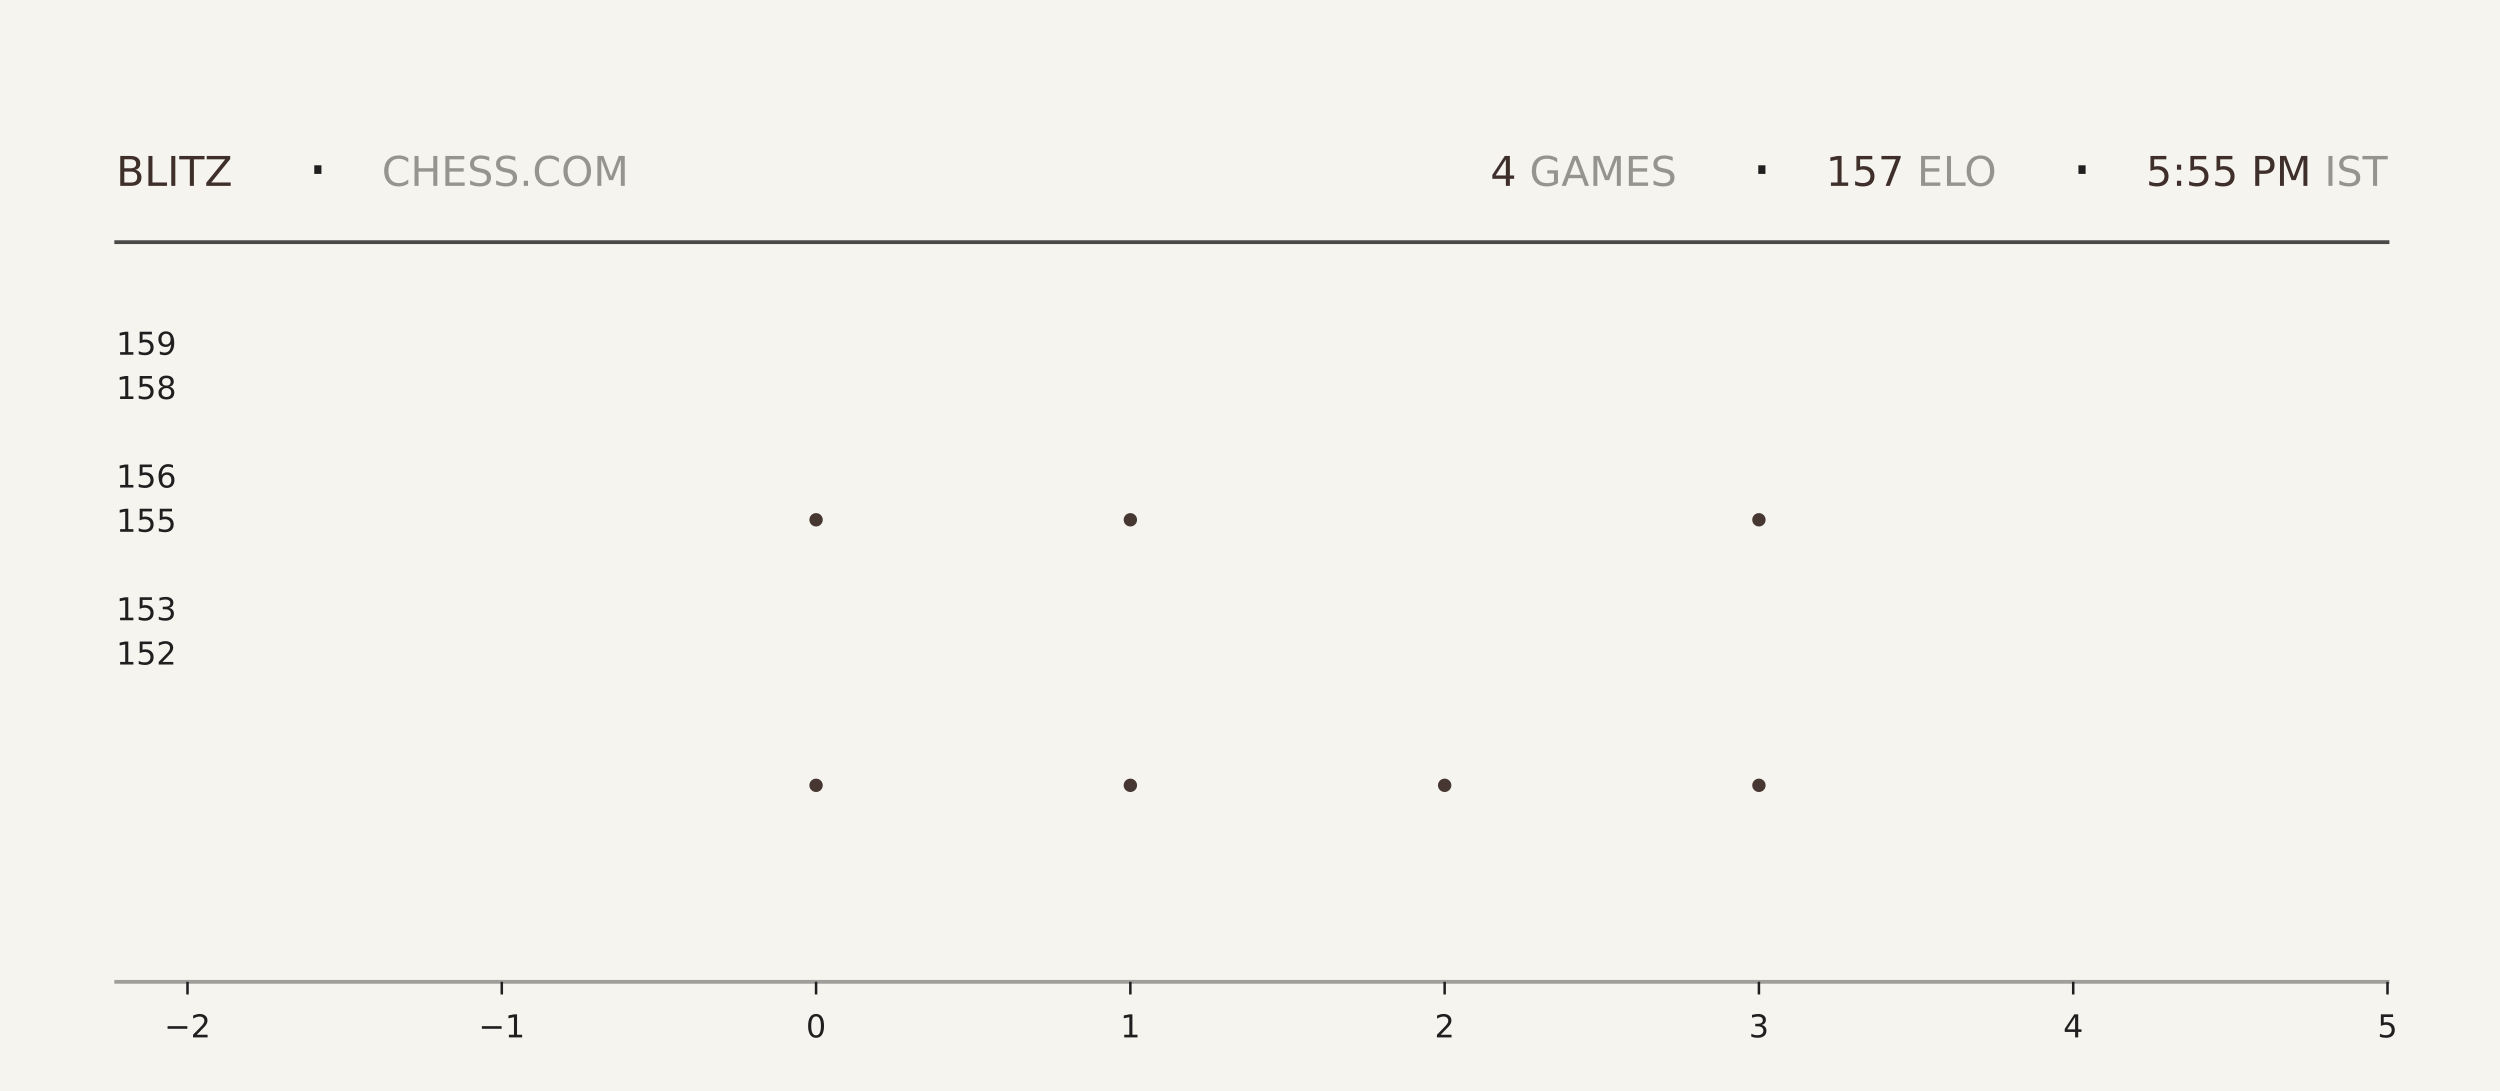
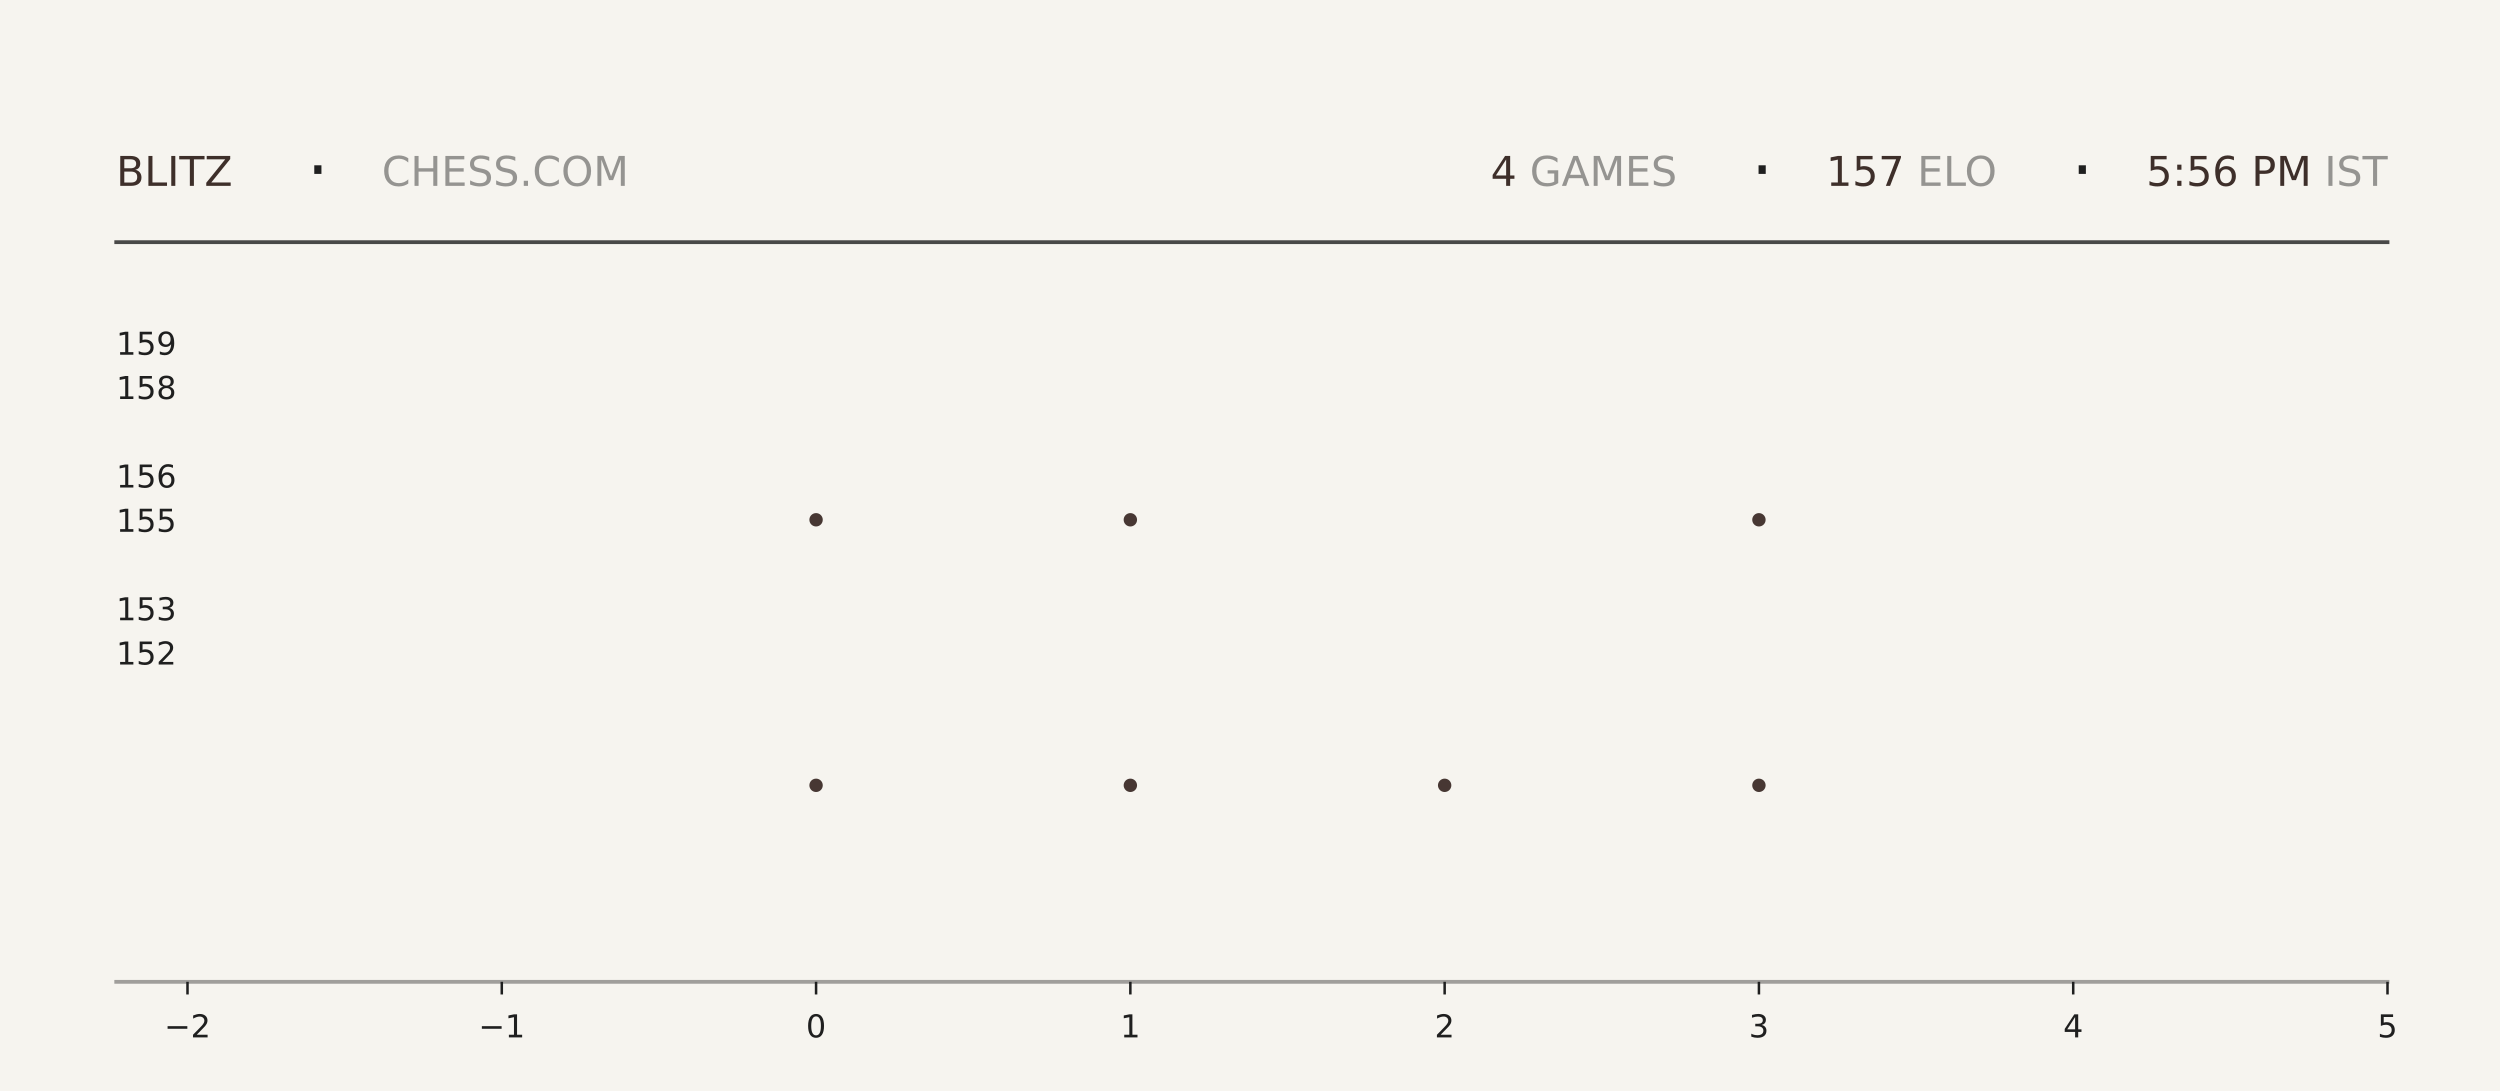
<svg xmlns="http://www.w3.org/2000/svg" xmlns:xlink="http://www.w3.org/1999/xlink" width="792pt" height="345.6pt" viewBox="0 0 792 345.6" version="1.1">
  <defs>
    <style type="text/css">*{stroke-linejoin: round; stroke-linecap: butt}</style>
  </defs>
  <g id="figure_1">
    <g id="patch_1">
      <path d="M 0 345.6  L 792 345.6  L 792 0  L 0 0  z " style="fill: #f6f4ef" />
    </g>
    <g id="axes_1">
      <g id="patch_2">
        <path d="M 59.4 311.04  L 756.36 311.04  L 756.36 103.68  L 59.4 103.68  z " style="fill: #f6f4ef" />
      </g>
      <g id="PathCollection_1">
        <defs>
-           <path id="m472fc519dd" d="M 0 2.121  C 0.563 2.121 1.102 1.898 1.5 1.5  C 1.898 1.102 2.121 0.563 2.121 0  C 2.121 -0.563 1.898 -1.102 1.5 -1.5  C 1.102 -1.898 0.563 -2.121 0 -2.121  C -0.563 -2.121 -1.102 -1.898 -1.5 -1.5  C -1.898 -1.102 -2.121 -0.563 -2.121 0  C -2.121 0.563 -1.898 1.102 -1.5 1.5  C -1.102 1.898 -0.563 2.121 0 2.121  z " />
-         </defs>
-         <g clip-path="url(#pdcb86a5be9)">
-           <use xlink:href="#m472fc519dd" x="258.531" y="248.79" style="fill: #3e2f2a; fill-opacity: 0.95" />
-           <use xlink:href="#m472fc519dd" x="258.531" y="164.668" style="fill: #3e2f2a; fill-opacity: 0.95" />
+           <path id="m1f35c425da" d="M 0 2.121  C 0.563 2.121 1.102 1.898 1.5 1.5  C 1.898 1.102 2.121 0.563 2.121 0  C 2.121 -0.563 1.898 -1.102 1.5 -1.5  C 1.102 -1.898 0.563 -2.121 0 -2.121  C -0.563 -2.121 -1.102 -1.898 -1.5 -1.5  C -1.898 -1.102 -2.121 -0.563 -2.121 0  C -2.121 0.563 -1.898 1.102 -1.5 1.5  C -1.102 1.898 -0.563 2.121 0 2.121  z " />
+         </defs>
+         <g clip-path="url(#p61d25a8141)">
+           <use xlink:href="#m1f35c425da" x="258.531" y="248.79" style="fill: #3e2f2a; fill-opacity: 0.95" />
+           <use xlink:href="#m1f35c425da" x="258.531" y="164.668" style="fill: #3e2f2a; fill-opacity: 0.95" />
        </g>
      </g>
      <g id="PathCollection_2">
-         <g clip-path="url(#pdcb86a5be9)">
-           <use xlink:href="#m472fc519dd" x="358.097" y="248.79" style="fill: #3e2f2a; fill-opacity: 0.95" />
-           <use xlink:href="#m472fc519dd" x="358.097" y="164.668" style="fill: #3e2f2a; fill-opacity: 0.95" />
-           <use xlink:href="#m472fc519dd" x="358.097" y="80.547" style="fill: #3e2f2a; fill-opacity: 0.95" />
+         <g clip-path="url(#p61d25a8141)">
+           <use xlink:href="#m1f35c425da" x="358.097" y="248.79" style="fill: #3e2f2a; fill-opacity: 0.95" />
+           <use xlink:href="#m1f35c425da" x="358.097" y="164.668" style="fill: #3e2f2a; fill-opacity: 0.95" />
+           <use xlink:href="#m1f35c425da" x="358.097" y="80.547" style="fill: #3e2f2a; fill-opacity: 0.95" />
        </g>
      </g>
      <g id="PathCollection_3">
-         <g clip-path="url(#pdcb86a5be9)">
-           <use xlink:href="#m472fc519dd" x="457.663" y="248.79" style="fill: #3e2f2a; fill-opacity: 0.95" />
+         <g clip-path="url(#p61d25a8141)">
+           <use xlink:href="#m1f35c425da" x="457.663" y="248.79" style="fill: #3e2f2a; fill-opacity: 0.95" />
        </g>
      </g>
      <g id="PathCollection_4">
-         <g clip-path="url(#pdcb86a5be9)">
-           <use xlink:href="#m472fc519dd" x="557.229" y="248.79" style="fill: #3e2f2a; fill-opacity: 0.95" />
-           <use xlink:href="#m472fc519dd" x="557.229" y="164.668" style="fill: #3e2f2a; fill-opacity: 0.95" />
-           <use xlink:href="#m472fc519dd" x="557.229" y="80.547" style="fill: #3e2f2a; fill-opacity: 0.95" />
+         <g clip-path="url(#p61d25a8141)">
+           <use xlink:href="#m1f35c425da" x="557.229" y="248.79" style="fill: #3e2f2a; fill-opacity: 0.95" />
+           <use xlink:href="#m1f35c425da" x="557.229" y="164.668" style="fill: #3e2f2a; fill-opacity: 0.95" />
+           <use xlink:href="#m1f35c425da" x="557.229" y="80.547" style="fill: #3e2f2a; fill-opacity: 0.95" />
        </g>
      </g>
      <g id="matplotlib.axis_1">
        <g id="xtick_1">
          <g id="line2d_1">
            <defs>
-               <path id="m51765b89a2" d="M 0 0  L 0 4  " style="stroke: #1f1f1f; stroke-width: 0.8" />
+               <path id="mf3aa29731a" d="M 0 0  L 0 4  " style="stroke: #1f1f1f; stroke-width: 0.8" />
            </defs>
            <g>
-               <use xlink:href="#m51765b89a2" x="59.4" y="311.04" style="fill: #1f1f1f; stroke: #1f1f1f; stroke-width: 0.8" />
+               <use xlink:href="#mf3aa29731a" x="59.4" y="311.04" style="fill: #1f1f1f; stroke: #1f1f1f; stroke-width: 0.8" />
            </g>
          </g>
          <g id="text_1">
            <g style="fill: #1f1f1f" transform="translate(52.02891 328.6384) scale(0.1 -0.1)">
              <defs>
                <path id="DejaVuSans-2212" d="M 678 2272  L 4684 2272  L 4684 1741  L 678 1741  L 678 2272  z " transform="scale(0.015625)" />
                <path id="DejaVuSans-32" d="M 1228 531  L 3431 531  L 3431 0  L 469 0  L 469 531  Q 828 903 1448 1529  Q 2069 2156 2228 2338  Q 2531 2678 2651 2914  Q 2772 3150 2772 3378  Q 2772 3750 2511 3984  Q 2250 4219 1831 4219  Q 1534 4219 1204 4116  Q 875 4013 500 3803  L 500 4441  Q 881 4594 1212 4672  Q 1544 4750 1819 4750  Q 2544 4750 2975 4387  Q 3406 4025 3406 3419  Q 3406 3131 3298 2873  Q 3191 2616 2906 2266  Q 2828 2175 2409 1742  Q 1991 1309 1228 531  z " transform="scale(0.015625)" />
              </defs>
              <use xlink:href="#DejaVuSans-2212" />
              <use xlink:href="#DejaVuSans-32" transform="translate(83.78906 0)" />
            </g>
          </g>
        </g>
        <g id="xtick_2">
          <g id="line2d_2">
            <g>
-               <use xlink:href="#m51765b89a2" x="158.966" y="311.04" style="fill: #1f1f1f; stroke: #1f1f1f; stroke-width: 0.8" />
+               <use xlink:href="#mf3aa29731a" x="158.966" y="311.04" style="fill: #1f1f1f; stroke: #1f1f1f; stroke-width: 0.8" />
            </g>
          </g>
          <g id="text_2">
            <g style="fill: #1f1f1f" transform="translate(151.5946 328.6384) scale(0.1 -0.1)">
              <defs>
                <path id="DejaVuSans-31" d="M 794 531  L 1825 531  L 1825 4091  L 703 3866  L 703 4441  L 1819 4666  L 2450 4666  L 2450 531  L 3481 531  L 3481 0  L 794 0  L 794 531  z " transform="scale(0.015625)" />
              </defs>
              <use xlink:href="#DejaVuSans-2212" />
              <use xlink:href="#DejaVuSans-31" transform="translate(83.78906 0)" />
            </g>
          </g>
        </g>
        <g id="xtick_3">
          <g id="line2d_3">
            <g>
-               <use xlink:href="#m51765b89a2" x="258.531" y="311.04" style="fill: #1f1f1f; stroke: #1f1f1f; stroke-width: 0.8" />
+               <use xlink:href="#mf3aa29731a" x="258.531" y="311.04" style="fill: #1f1f1f; stroke: #1f1f1f; stroke-width: 0.8" />
            </g>
          </g>
          <g id="text_3">
            <g style="fill: #1f1f1f" transform="translate(255.3502 328.6384) scale(0.1 -0.1)">
              <defs>
                <path id="DejaVuSans-30" d="M 2034 4250  Q 1547 4250 1301 3770  Q 1056 3291 1056 2328  Q 1056 1369 1301 889  Q 1547 409 2034 409  Q 2525 409 2770 889  Q 3016 1369 3016 2328  Q 3016 3291 2770 3770  Q 2525 4250 2034 4250  z M 2034 4750  Q 2819 4750 3233 4129  Q 3647 3509 3647 2328  Q 3647 1150 3233 529  Q 2819 -91 2034 -91  Q 1250 -91 836 529  Q 422 1150 422 2328  Q 422 3509 836 4129  Q 1250 4750 2034 4750  z " transform="scale(0.015625)" />
              </defs>
              <use xlink:href="#DejaVuSans-30" />
            </g>
          </g>
        </g>
        <g id="xtick_4">
          <g id="line2d_4">
            <g>
-               <use xlink:href="#m51765b89a2" x="358.097" y="311.04" style="fill: #1f1f1f; stroke: #1f1f1f; stroke-width: 0.8" />
+               <use xlink:href="#mf3aa29731a" x="358.097" y="311.04" style="fill: #1f1f1f; stroke: #1f1f1f; stroke-width: 0.8" />
            </g>
          </g>
          <g id="text_4">
            <g style="fill: #1f1f1f" transform="translate(354.9159 328.6384) scale(0.1 -0.1)">
              <use xlink:href="#DejaVuSans-31" />
            </g>
          </g>
        </g>
        <g id="xtick_5">
          <g id="line2d_5">
            <g>
-               <use xlink:href="#m51765b89a2" x="457.663" y="311.04" style="fill: #1f1f1f; stroke: #1f1f1f; stroke-width: 0.8" />
+               <use xlink:href="#mf3aa29731a" x="457.663" y="311.04" style="fill: #1f1f1f; stroke: #1f1f1f; stroke-width: 0.8" />
            </g>
          </g>
          <g id="text_5">
            <g style="fill: #1f1f1f" transform="translate(454.4816 328.6384) scale(0.1 -0.1)">
              <use xlink:href="#DejaVuSans-32" />
            </g>
          </g>
        </g>
        <g id="xtick_6">
          <g id="line2d_6">
            <g>
-               <use xlink:href="#m51765b89a2" x="557.229" y="311.04" style="fill: #1f1f1f; stroke: #1f1f1f; stroke-width: 0.8" />
+               <use xlink:href="#mf3aa29731a" x="557.229" y="311.04" style="fill: #1f1f1f; stroke: #1f1f1f; stroke-width: 0.8" />
            </g>
          </g>
          <g id="text_6">
            <g style="fill: #1f1f1f" transform="translate(554.0473 328.6384) scale(0.1 -0.1)">
              <defs>
                <path id="DejaVuSans-33" d="M 2597 2516  Q 3050 2419 3304 2112  Q 3559 1806 3559 1356  Q 3559 666 3084 287  Q 2609 -91 1734 -91  Q 1441 -91 1130 -33  Q 819 25 488 141  L 488 750  Q 750 597 1062 519  Q 1375 441 1716 441  Q 2309 441 2620 675  Q 2931 909 2931 1356  Q 2931 1769 2642 2001  Q 2353 2234 1838 2234  L 1294 2234  L 1294 2753  L 1863 2753  Q 2328 2753 2575 2939  Q 2822 3125 2822 3475  Q 2822 3834 2567 4026  Q 2313 4219 1838 4219  Q 1578 4219 1281 4162  Q 984 4106 628 3988  L 628 4550  Q 988 4650 1302 4700  Q 1616 4750 1894 4750  Q 2613 4750 3031 4423  Q 3450 4097 3450 3541  Q 3450 3153 3228 2886  Q 3006 2619 2597 2516  z " transform="scale(0.015625)" />
              </defs>
              <use xlink:href="#DejaVuSans-33" />
            </g>
          </g>
        </g>
        <g id="xtick_7">
          <g id="line2d_7">
            <g>
-               <use xlink:href="#m51765b89a2" x="656.794" y="311.04" style="fill: #1f1f1f; stroke: #1f1f1f; stroke-width: 0.8" />
+               <use xlink:href="#mf3aa29731a" x="656.794" y="311.04" style="fill: #1f1f1f; stroke: #1f1f1f; stroke-width: 0.8" />
            </g>
          </g>
          <g id="text_7">
            <g style="fill: #1f1f1f" transform="translate(653.613 328.6384) scale(0.1 -0.1)">
              <defs>
                <path id="DejaVuSans-34" d="M 2419 4116  L 825 1625  L 2419 1625  L 2419 4116  z M 2253 4666  L 3047 4666  L 3047 1625  L 3713 1625  L 3713 1100  L 3047 1100  L 3047 0  L 2419 0  L 2419 1100  L 313 1100  L 313 1709  L 2253 4666  z " transform="scale(0.015625)" />
              </defs>
              <use xlink:href="#DejaVuSans-34" />
            </g>
          </g>
        </g>
        <g id="xtick_8">
          <g id="line2d_8">
            <g>
-               <use xlink:href="#m51765b89a2" x="756.36" y="311.04" style="fill: #1f1f1f; stroke: #1f1f1f; stroke-width: 0.8" />
+               <use xlink:href="#mf3aa29731a" x="756.36" y="311.04" style="fill: #1f1f1f; stroke: #1f1f1f; stroke-width: 0.8" />
            </g>
          </g>
          <g id="text_8">
            <g style="fill: #1f1f1f" transform="translate(753.1788 328.6384) scale(0.1 -0.1)">
              <defs>
                <path id="DejaVuSans-35" d="M 691 4666  L 3169 4666  L 3169 4134  L 1269 4134  L 1269 2991  Q 1406 3038 1543 3061  Q 1681 3084 1819 3084  Q 2600 3084 3056 2656  Q 3513 2228 3513 1497  Q 3513 744 3044 326  Q 2575 -91 1722 -91  Q 1428 -91 1123 -41  Q 819 9 494 109  L 494 744  Q 775 591 1075 516  Q 1375 441 1709 441  Q 2250 441 2565 725  Q 2881 1009 2881 1497  Q 2881 1984 2565 2268  Q 2250 2553 1709 2553  Q 1456 2553 1204 2497  Q 953 2441 691 2322  L 691 4666  z " transform="scale(0.015625)" />
              </defs>
              <use xlink:href="#DejaVuSans-35" />
            </g>
          </g>
        </g>
      </g>
      <g id="matplotlib.axis_2">
        <g id="ytick_1">
          <g id="line2d_9" />
          <g id="text_9">
            <g style="fill: #1f1f1f" transform="translate(36.8125 210.5283) scale(0.1 -0.1)">
              <use xlink:href="#DejaVuSans-31" />
              <use xlink:href="#DejaVuSans-35" transform="translate(63.62305 0)" />
              <use xlink:href="#DejaVuSans-32" transform="translate(127.2461 0)" />
            </g>
          </g>
        </g>
        <g id="ytick_2">
          <g id="line2d_10" />
          <g id="text_10">
            <g style="fill: #1f1f1f" transform="translate(36.8125 196.508) scale(0.1 -0.1)">
              <use xlink:href="#DejaVuSans-31" />
              <use xlink:href="#DejaVuSans-35" transform="translate(63.62305 0)" />
              <use xlink:href="#DejaVuSans-33" transform="translate(127.2461 0)" />
            </g>
          </g>
        </g>
        <g id="ytick_3">
          <g id="line2d_11" />
          <g id="text_11">
            <g style="fill: #1f1f1f" transform="translate(36.8125 168.4675) scale(0.1 -0.1)">
              <use xlink:href="#DejaVuSans-31" />
              <use xlink:href="#DejaVuSans-35" transform="translate(63.62305 0)" />
              <use xlink:href="#DejaVuSans-35" transform="translate(127.2461 0)" />
            </g>
          </g>
        </g>
        <g id="ytick_4">
          <g id="line2d_12" />
          <g id="text_12">
            <g style="fill: #1f1f1f" transform="translate(36.8125 154.4472) scale(0.1 -0.1)">
              <defs>
                <path id="DejaVuSans-36" d="M 2113 2584  Q 1688 2584 1439 2293  Q 1191 2003 1191 1497  Q 1191 994 1439 701  Q 1688 409 2113 409  Q 2538 409 2786 701  Q 3034 994 3034 1497  Q 3034 2003 2786 2293  Q 2538 2584 2113 2584  z M 3366 4563  L 3366 3988  Q 3128 4100 2886 4159  Q 2644 4219 2406 4219  Q 1781 4219 1451 3797  Q 1122 3375 1075 2522  Q 1259 2794 1537 2939  Q 1816 3084 2150 3084  Q 2853 3084 3261 2657  Q 3669 2231 3669 1497  Q 3669 778 3244 343  Q 2819 -91 2113 -91  Q 1303 -91 875 529  Q 447 1150 447 2328  Q 447 3434 972 4092  Q 1497 4750 2381 4750  Q 2619 4750 2861 4703  Q 3103 4656 3366 4563  z " transform="scale(0.015625)" />
              </defs>
              <use xlink:href="#DejaVuSans-31" />
              <use xlink:href="#DejaVuSans-35" transform="translate(63.62305 0)" />
              <use xlink:href="#DejaVuSans-36" transform="translate(127.2461 0)" />
            </g>
          </g>
        </g>
        <g id="ytick_5">
          <g id="line2d_13" />
          <g id="text_13">
            <g style="fill: #1f1f1f" transform="translate(36.8125 126.4066) scale(0.1 -0.1)">
              <defs>
                <path id="DejaVuSans-38" d="M 2034 2216  Q 1584 2216 1326 1975  Q 1069 1734 1069 1313  Q 1069 891 1326 650  Q 1584 409 2034 409  Q 2484 409 2743 651  Q 3003 894 3003 1313  Q 3003 1734 2745 1975  Q 2488 2216 2034 2216  z M 1403 2484  Q 997 2584 770 2862  Q 544 3141 544 3541  Q 544 4100 942 4425  Q 1341 4750 2034 4750  Q 2731 4750 3128 4425  Q 3525 4100 3525 3541  Q 3525 3141 3298 2862  Q 3072 2584 2669 2484  Q 3125 2378 3379 2068  Q 3634 1759 3634 1313  Q 3634 634 3220 271  Q 2806 -91 2034 -91  Q 1263 -91 848 271  Q 434 634 434 1313  Q 434 1759 690 2068  Q 947 2378 1403 2484  z M 1172 3481  Q 1172 3119 1398 2916  Q 1625 2713 2034 2713  Q 2441 2713 2670 2916  Q 2900 3119 2900 3481  Q 2900 3844 2670 4047  Q 2441 4250 2034 4250  Q 1625 4250 1398 4047  Q 1172 3844 1172 3481  z " transform="scale(0.015625)" />
              </defs>
              <use xlink:href="#DejaVuSans-31" />
              <use xlink:href="#DejaVuSans-35" transform="translate(63.62305 0)" />
              <use xlink:href="#DejaVuSans-38" transform="translate(127.2461 0)" />
            </g>
          </g>
        </g>
        <g id="ytick_6">
          <g id="line2d_14" />
          <g id="text_14">
            <g style="fill: #1f1f1f" transform="translate(36.8125 112.3863) scale(0.1 -0.1)">
              <defs>
                <path id="DejaVuSans-39" d="M 703 97  L 703 672  Q 941 559 1184 500  Q 1428 441 1663 441  Q 2288 441 2617 861  Q 2947 1281 2994 2138  Q 2813 1869 2534 1725  Q 2256 1581 1919 1581  Q 1219 1581 811 2004  Q 403 2428 403 3163  Q 403 3881 828 4315  Q 1253 4750 1959 4750  Q 2769 4750 3195 4129  Q 3622 3509 3622 2328  Q 3622 1225 3098 567  Q 2575 -91 1691 -91  Q 1453 -91 1209 -44  Q 966 3 703 97  z M 1959 2075  Q 2384 2075 2632 2365  Q 2881 2656 2881 3163  Q 2881 3666 2632 3958  Q 2384 4250 1959 4250  Q 1534 4250 1286 3958  Q 1038 3666 1038 3163  Q 1038 2656 1286 2365  Q 1534 2075 1959 2075  z " transform="scale(0.015625)" />
              </defs>
              <use xlink:href="#DejaVuSans-31" />
              <use xlink:href="#DejaVuSans-35" transform="translate(63.62305 0)" />
              <use xlink:href="#DejaVuSans-39" transform="translate(127.2461 0)" />
            </g>
          </g>
        </g>
      </g>
    </g>
    <g id="line2d_15">
      <path d="M 36.82 76.723  L 756.36 76.723  " style="fill: none; stroke: #1f1f1f; stroke-opacity: 0.8; stroke-width: 1.2; stroke-linecap: square" />
    </g>
    <g id="line2d_16">
      <path d="M 36.82 311.04  L 756.36 311.04  " style="fill: none; stroke: #1f1f1f; stroke-opacity: 0.4; stroke-width: 1.2; stroke-linecap: square" />
    </g>
    <g id="text_15">
      <g style="fill: #3e2f2a" transform="translate(36.82 58.88319) scale(0.13 -0.13)">
        <defs>
          <path id="DejaVuSans-42" d="M 1259 2228  L 1259 519  L 2272 519  Q 2781 519 3026 730  Q 3272 941 3272 1375  Q 3272 1813 3026 2020  Q 2781 2228 2272 2228  L 1259 2228  z M 1259 4147  L 1259 2741  L 2194 2741  Q 2656 2741 2882 2914  Q 3109 3088 3109 3444  Q 3109 3797 2882 3972  Q 2656 4147 2194 4147  L 1259 4147  z M 628 4666  L 2241 4666  Q 2963 4666 3353 4366  Q 3744 4066 3744 3513  Q 3744 3084 3544 2831  Q 3344 2578 2956 2516  Q 3422 2416 3680 2098  Q 3938 1781 3938 1306  Q 3938 681 3513 340  Q 3088 0 2303 0  L 628 0  L 628 4666  z " transform="scale(0.015625)" />
          <path id="DejaVuSans-4c" d="M 628 4666  L 1259 4666  L 1259 531  L 3531 531  L 3531 0  L 628 0  L 628 4666  z " transform="scale(0.015625)" />
          <path id="DejaVuSans-49" d="M 628 4666  L 1259 4666  L 1259 0  L 628 0  L 628 4666  z " transform="scale(0.015625)" />
          <path id="DejaVuSans-54" d="M -19 4666  L 3928 4666  L 3928 4134  L 2272 4134  L 2272 0  L 1638 0  L 1638 4134  L -19 4134  L -19 4666  z " transform="scale(0.015625)" />
          <path id="DejaVuSans-5a" d="M 359 4666  L 4025 4666  L 4025 4184  L 1075 531  L 4097 531  L 4097 0  L 288 0  L 288 481  L 3238 4134  L 359 4134  L 359 4666  z " transform="scale(0.015625)" />
        </defs>
        <use xlink:href="#DejaVuSans-42" />
        <use xlink:href="#DejaVuSans-4c" transform="translate(68.60352 0)" />
        <use xlink:href="#DejaVuSans-49" transform="translate(124.3164 0)" />
        <use xlink:href="#DejaVuSans-54" transform="translate(153.8086 0)" />
        <use xlink:href="#DejaVuSans-5a" transform="translate(214.8926 0)" />
      </g>
    </g>
    <g id="text_16">
      <g style="fill: #1f1f1f" transform="translate(97.21 61.36662) scale(0.22 -0.22)">
        <defs>
          <path id="DejaVuSans-b7" d="M 684 2619  L 1344 2619  L 1344 1825  L 684 1825  L 684 2619  z " transform="scale(0.015625)" />
        </defs>
        <use xlink:href="#DejaVuSans-b7" />
      </g>
    </g>
    <g id="text_17">
      <g style="fill: #1f1f1f; opacity: 0.45" transform="translate(120.97 58.88319) scale(0.13 -0.13)">
        <defs>
          <path id="DejaVuSans-43" d="M 4122 4306  L 4122 3641  Q 3803 3938 3442 4084  Q 3081 4231 2675 4231  Q 1875 4231 1450 3742  Q 1025 3253 1025 2328  Q 1025 1406 1450 917  Q 1875 428 2675 428  Q 3081 428 3442 575  Q 3803 722 4122 1019  L 4122 359  Q 3791 134 3420 21  Q 3050 -91 2638 -91  Q 1578 -91 968 557  Q 359 1206 359 2328  Q 359 3453 968 4101  Q 1578 4750 2638 4750  Q 3056 4750 3426 4639  Q 3797 4528 4122 4306  z " transform="scale(0.015625)" />
          <path id="DejaVuSans-48" d="M 628 4666  L 1259 4666  L 1259 2753  L 3553 2753  L 3553 4666  L 4184 4666  L 4184 0  L 3553 0  L 3553 2222  L 1259 2222  L 1259 0  L 628 0  L 628 4666  z " transform="scale(0.015625)" />
          <path id="DejaVuSans-45" d="M 628 4666  L 3578 4666  L 3578 4134  L 1259 4134  L 1259 2753  L 3481 2753  L 3481 2222  L 1259 2222  L 1259 531  L 3634 531  L 3634 0  L 628 0  L 628 4666  z " transform="scale(0.015625)" />
          <path id="DejaVuSans-53" d="M 3425 4513  L 3425 3897  Q 3066 4069 2747 4153  Q 2428 4238 2131 4238  Q 1616 4238 1336 4038  Q 1056 3838 1056 3469  Q 1056 3159 1242 3001  Q 1428 2844 1947 2747  L 2328 2669  Q 3034 2534 3370 2195  Q 3706 1856 3706 1288  Q 3706 609 3251 259  Q 2797 -91 1919 -91  Q 1588 -91 1214 -16  Q 841 59 441 206  L 441 856  Q 825 641 1194 531  Q 1563 422 1919 422  Q 2459 422 2753 634  Q 3047 847 3047 1241  Q 3047 1584 2836 1778  Q 2625 1972 2144 2069  L 1759 2144  Q 1053 2284 737 2584  Q 422 2884 422 3419  Q 422 4038 858 4394  Q 1294 4750 2059 4750  Q 2388 4750 2728 4690  Q 3069 4631 3425 4513  z " transform="scale(0.015625)" />
          <path id="DejaVuSans-2e" d="M 684 794  L 1344 794  L 1344 0  L 684 0  L 684 794  z " transform="scale(0.015625)" />
          <path id="DejaVuSans-4f" d="M 2522 4238  Q 1834 4238 1429 3725  Q 1025 3213 1025 2328  Q 1025 1447 1429 934  Q 1834 422 2522 422  Q 3209 422 3611 934  Q 4013 1447 4013 2328  Q 4013 3213 3611 3725  Q 3209 4238 2522 4238  z M 2522 4750  Q 3503 4750 4090 4092  Q 4678 3434 4678 2328  Q 4678 1225 4090 567  Q 3503 -91 2522 -91  Q 1538 -91 948 565  Q 359 1222 359 2328  Q 359 3434 948 4092  Q 1538 4750 2522 4750  z " transform="scale(0.015625)" />
          <path id="DejaVuSans-4d" d="M 628 4666  L 1569 4666  L 2759 1491  L 3956 4666  L 4897 4666  L 4897 0  L 4281 0  L 4281 4097  L 3078 897  L 2444 897  L 1241 4097  L 1241 0  L 628 0  L 628 4666  z " transform="scale(0.015625)" />
        </defs>
        <use xlink:href="#DejaVuSans-43" />
        <use xlink:href="#DejaVuSans-48" transform="translate(69.82422 0)" />
        <use xlink:href="#DejaVuSans-45" transform="translate(145.0195 0)" />
        <use xlink:href="#DejaVuSans-53" transform="translate(208.2031 0)" />
        <use xlink:href="#DejaVuSans-53" transform="translate(271.6797 0)" />
        <use xlink:href="#DejaVuSans-2e" transform="translate(335.1562 0)" />
        <use xlink:href="#DejaVuSans-43" transform="translate(366.9434 0)" />
        <use xlink:href="#DejaVuSans-4f" transform="translate(436.7676 0)" />
        <use xlink:href="#DejaVuSans-4d" transform="translate(515.4785 0)" />
      </g>
    </g>
    <g id="text_18">
-       <g style="fill: #3e2f2a" transform="translate(472.14 58.88319) scale(0.13 -0.13)">
+       <g style="fill: #3e2f2a" transform="translate(472.23 58.88319) scale(0.13 -0.13)">
        <use xlink:href="#DejaVuSans-34" />
      </g>
    </g>
    <g id="text_19">
-       <g style="fill: #1f1f1f; opacity: 0.45" transform="translate(480.42 58.88319) scale(0.13 -0.13)">
+       <g style="fill: #1f1f1f; opacity: 0.45" transform="translate(480.51 58.88319) scale(0.13 -0.13)">
        <defs>
          <path id="DejaVuSans-20" transform="scale(0.015625)" />
          <path id="DejaVuSans-47" d="M 3809 666  L 3809 1919  L 2778 1919  L 2778 2438  L 4434 2438  L 4434 434  Q 4069 175 3628 42  Q 3188 -91 2688 -91  Q 1594 -91 976 548  Q 359 1188 359 2328  Q 359 3472 976 4111  Q 1594 4750 2688 4750  Q 3144 4750 3555 4637  Q 3966 4525 4313 4306  L 4313 3634  Q 3963 3931 3569 4081  Q 3175 4231 2741 4231  Q 1884 4231 1454 3753  Q 1025 3275 1025 2328  Q 1025 1384 1454 906  Q 1884 428 2741 428  Q 3075 428 3337 486  Q 3600 544 3809 666  z " transform="scale(0.015625)" />
          <path id="DejaVuSans-41" d="M 2188 4044  L 1331 1722  L 3047 1722  L 2188 4044  z M 1831 4666  L 2547 4666  L 4325 0  L 3669 0  L 3244 1197  L 1141 1197  L 716 0  L 50 0  L 1831 4666  z " transform="scale(0.015625)" />
        </defs>
        <use xlink:href="#DejaVuSans-20" />
        <use xlink:href="#DejaVuSans-47" transform="translate(31.78711 0)" />
        <use xlink:href="#DejaVuSans-41" transform="translate(109.2773 0)" />
        <use xlink:href="#DejaVuSans-4d" transform="translate(177.6855 0)" />
        <use xlink:href="#DejaVuSans-45" transform="translate(263.9648 0)" />
        <use xlink:href="#DejaVuSans-53" transform="translate(327.1484 0)" />
      </g>
    </g>
    <g id="text_20">
-       <g style="fill: #1f1f1f" transform="translate(554.67 61.36662) scale(0.22 -0.22)">
+       <g style="fill: #1f1f1f" transform="translate(554.76 61.36662) scale(0.22 -0.22)">
        <use xlink:href="#DejaVuSans-b7" />
      </g>
    </g>
    <g id="text_21">
-       <g style="fill: #3e2f2a" transform="translate(578.43 58.88319) scale(0.13 -0.13)">
+       <g style="fill: #3e2f2a" transform="translate(578.52 58.88319) scale(0.13 -0.13)">
        <defs>
          <path id="DejaVuSans-37" d="M 525 4666  L 3525 4666  L 3525 4397  L 1831 0  L 1172 0  L 2766 4134  L 525 4134  L 525 4666  z " transform="scale(0.015625)" />
        </defs>
        <use xlink:href="#DejaVuSans-31" />
        <use xlink:href="#DejaVuSans-35" transform="translate(63.62305 0)" />
        <use xlink:href="#DejaVuSans-37" transform="translate(127.2461 0)" />
      </g>
    </g>
    <g id="text_22">
-       <g style="fill: #1f1f1f; opacity: 0.45" transform="translate(603.18 58.88319) scale(0.13 -0.13)">
+       <g style="fill: #1f1f1f; opacity: 0.45" transform="translate(603.27 58.88319) scale(0.13 -0.13)">
        <use xlink:href="#DejaVuSans-20" />
        <use xlink:href="#DejaVuSans-45" transform="translate(31.78711 0)" />
        <use xlink:href="#DejaVuSans-4c" transform="translate(94.9707 0)" />
        <use xlink:href="#DejaVuSans-4f" transform="translate(147.0586 0)" />
      </g>
    </g>
    <g id="text_23">
-       <g style="fill: #1f1f1f" transform="translate(656.1 61.36662) scale(0.22 -0.22)">
+       <g style="fill: #1f1f1f" transform="translate(656.19 61.36662) scale(0.22 -0.22)">
        <use xlink:href="#DejaVuSans-b7" />
      </g>
    </g>
    <g id="text_24">
-       <g style="fill: #3e2f2a" transform="translate(679.86 58.88319) scale(0.13 -0.13)">
+       <g style="fill: #3e2f2a" transform="translate(679.95 58.88319) scale(0.13 -0.13)">
        <defs>
          <path id="DejaVuSans-3a" d="M 750 794  L 1409 794  L 1409 0  L 750 0  L 750 794  z M 750 3309  L 1409 3309  L 1409 2516  L 750 2516  L 750 3309  z " transform="scale(0.015625)" />
          <path id="DejaVuSans-50" d="M 1259 4147  L 1259 2394  L 2053 2394  Q 2494 2394 2734 2622  Q 2975 2850 2975 3272  Q 2975 3691 2734 3919  Q 2494 4147 2053 4147  L 1259 4147  z M 628 4666  L 2053 4666  Q 2838 4666 3239 4311  Q 3641 3956 3641 3272  Q 3641 2581 3239 2228  Q 2838 1875 2053 1875  L 1259 1875  L 1259 0  L 628 0  L 628 4666  z " transform="scale(0.015625)" />
        </defs>
        <use xlink:href="#DejaVuSans-35" />
        <use xlink:href="#DejaVuSans-3a" transform="translate(63.62305 0)" />
        <use xlink:href="#DejaVuSans-35" transform="translate(97.31445 0)" />
-         <use xlink:href="#DejaVuSans-35" transform="translate(160.9375 0)" />
+         <use xlink:href="#DejaVuSans-36" transform="translate(160.9375 0)" />
        <use xlink:href="#DejaVuSans-20" transform="translate(224.5605 0)" />
        <use xlink:href="#DejaVuSans-50" transform="translate(256.3477 0)" />
        <use xlink:href="#DejaVuSans-4d" transform="translate(316.6504 0)" />
      </g>
    </g>
    <g id="text_25">
      <g style="fill: #1f1f1f; opacity: 0.45" transform="translate(732.24 58.88319) scale(0.13 -0.13)">
        <use xlink:href="#DejaVuSans-20" />
        <use xlink:href="#DejaVuSans-49" transform="translate(31.78711 0)" />
        <use xlink:href="#DejaVuSans-53" transform="translate(61.2793 0)" />
        <use xlink:href="#DejaVuSans-54" transform="translate(124.7559 0)" />
      </g>
    </g>
  </g>
  <defs>
-     <clipPath id="pdcb86a5be9">
+     <clipPath id="p61d25a8141">
      <rect x="59.4" y="103.68" width="696.96" height="207.36" />
    </clipPath>
  </defs>
</svg>
